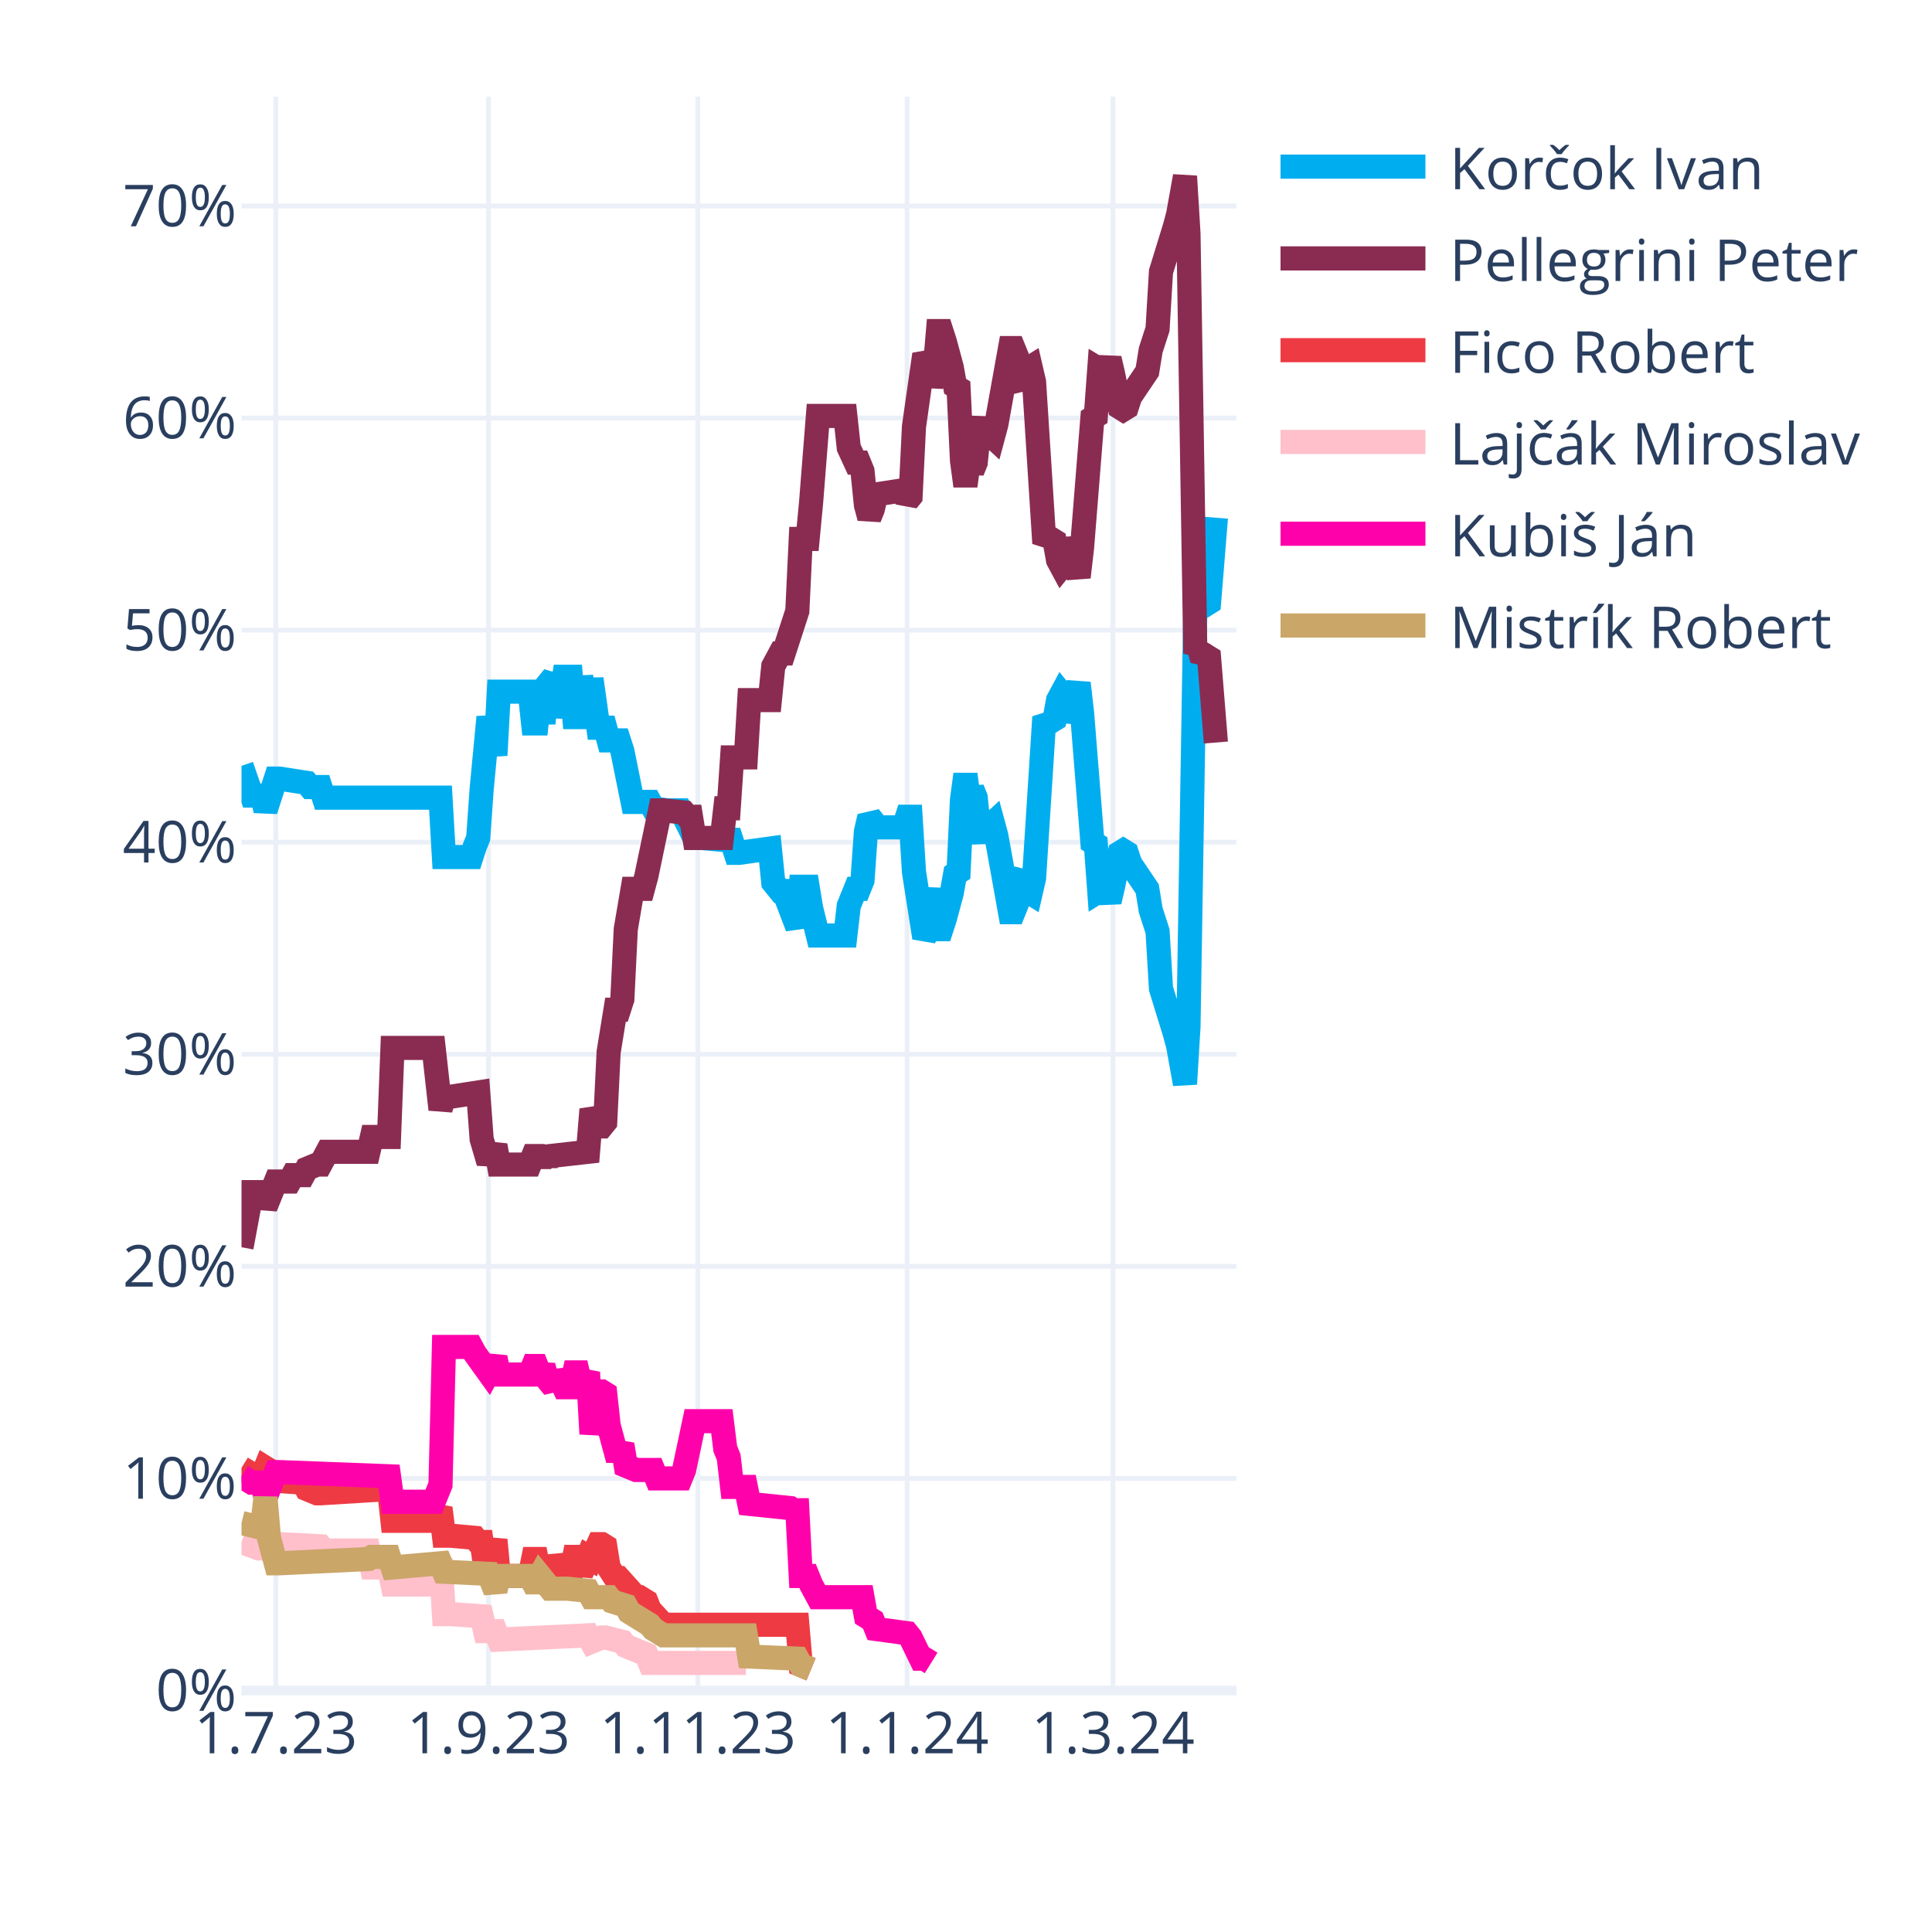
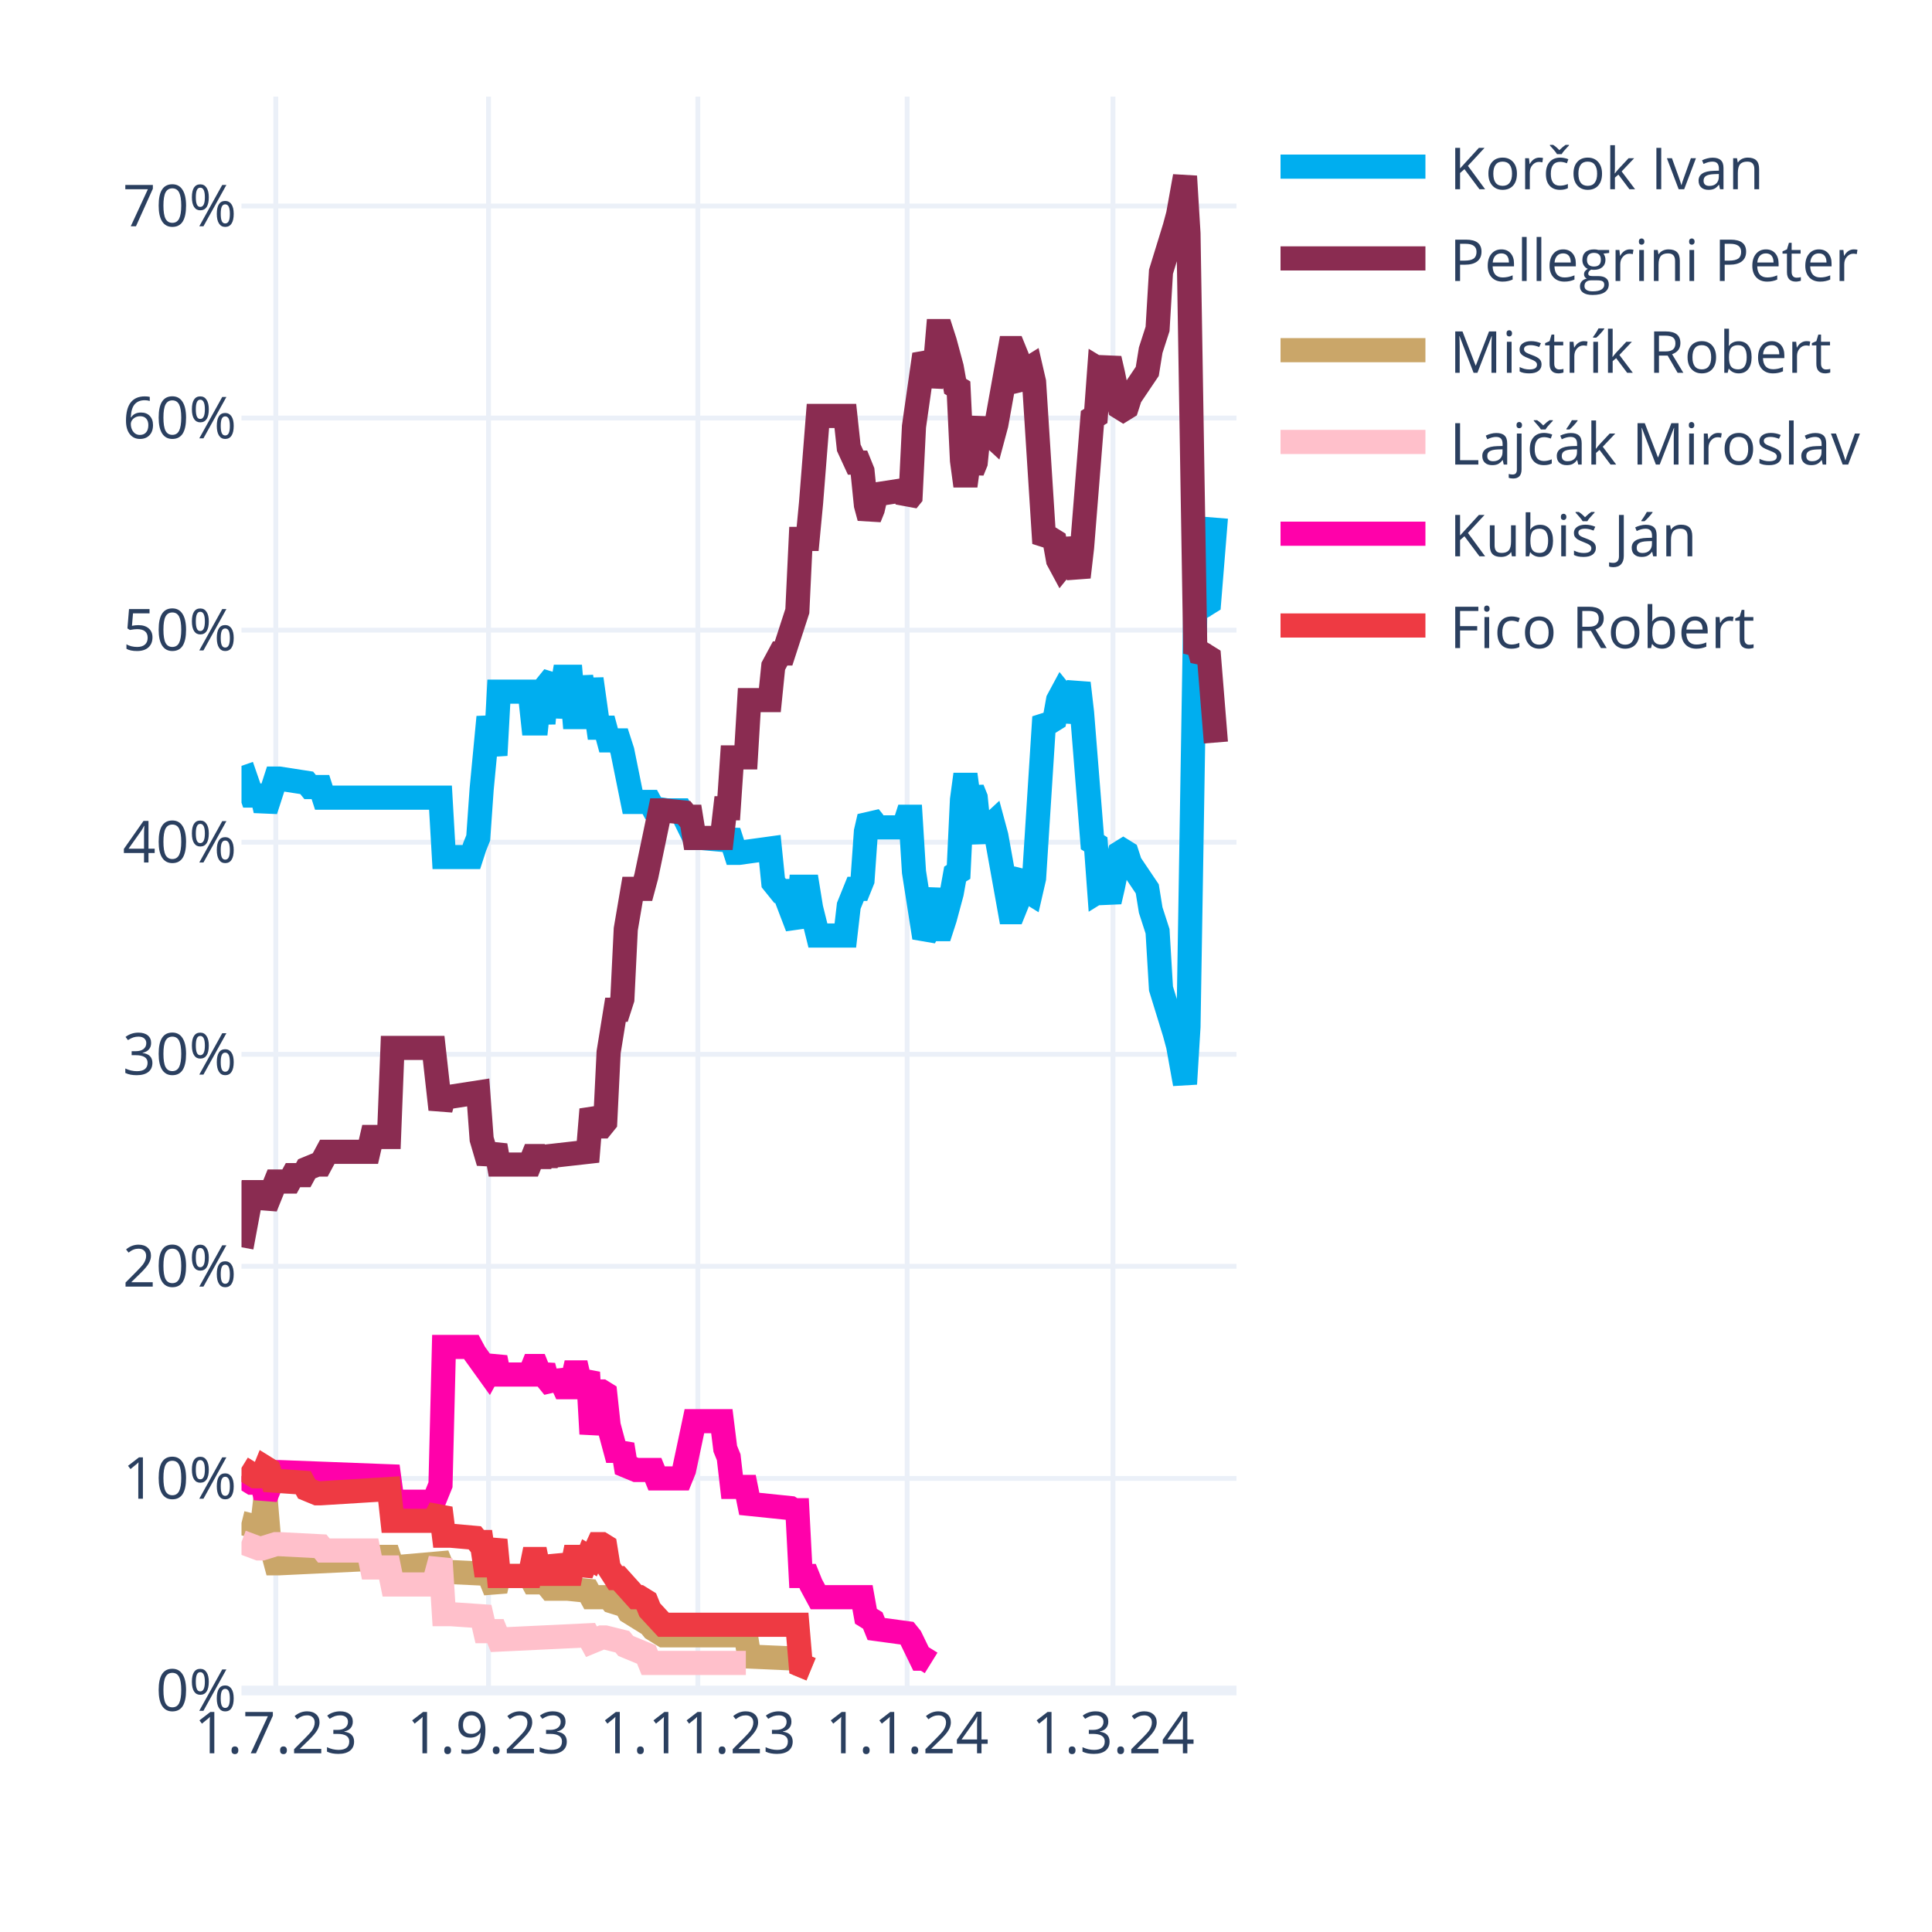
<svg xmlns="http://www.w3.org/2000/svg" class="main-svg" width="400" height="400" style="" viewBox="0 0 400 400">
  <rect x="0" y="0" width="400" height="400" style="fill: rgb(255, 255, 255); fill-opacity: 1;" />
-   <defs id="defs-30b3c7">
+   <defs id="defs-5627c2">
    <g class="clips">
-       <clipPath id="clip30b3c7xyplot" class="plotclip">
+       <clipPath id="clip5627c2xyplot" class="plotclip">
        <rect width="206" height="330" />
      </clipPath>
-       <clipPath class="axesclip" id="clip30b3c7x">
+       <clipPath class="axesclip" id="clip5627c2x">
        <rect x="50" y="0" width="206" height="400" />
      </clipPath>
-       <clipPath class="axesclip" id="clip30b3c7y">
+       <clipPath class="axesclip" id="clip5627c2y">
        <rect x="0" y="20" width="400" height="330" />
      </clipPath>
-       <clipPath class="axesclip" id="clip30b3c7xy">
+       <clipPath class="axesclip" id="clip5627c2xy">
        <rect x="50" y="20" width="206" height="330" />
      </clipPath>
    </g>
    <g class="gradients" />
    <g class="patterns" />
  </defs>
  <g class="bglayer" />
  <g class="layer-below">
    <g class="imagelayer" />
    <g class="shapelayer" />
  </g>
  <g class="cartesianlayer">
    <g class="subplot xy">
      <g class="layer-subplot">
        <g class="shapelayer" />
        <g class="imagelayer" />
      </g>
      <g class="minor-gridlayer">
        <g class="x" />
        <g class="y" />
      </g>
      <g class="gridlayer">
        <g class="x">
          <path class="xgrid crisp" transform="translate(57.1,0)" d="M0,20v330" style="stroke: rgb(235, 240, 248); stroke-opacity: 1; stroke-width: 1px;" />
          <path class="xgrid crisp" transform="translate(101.14,0)" d="M0,20v330" style="stroke: rgb(235, 240, 248); stroke-opacity: 1; stroke-width: 1px;" />
          <path class="xgrid crisp" transform="translate(144.48,0)" d="M0,20v330" style="stroke: rgb(235, 240, 248); stroke-opacity: 1; stroke-width: 1px;" />
          <path class="xgrid crisp" transform="translate(187.81,0)" d="M0,20v330" style="stroke: rgb(235, 240, 248); stroke-opacity: 1; stroke-width: 1px;" />
          <path class="xgrid crisp" transform="translate(230.43,0)" d="M0,20v330" style="stroke: rgb(235, 240, 248); stroke-opacity: 1; stroke-width: 1px;" />
        </g>
        <g class="y">
          <path class="ygrid crisp" transform="translate(0,306.09)" d="M50,0h206" style="stroke: rgb(235, 240, 248); stroke-opacity: 1; stroke-width: 1px;" />
          <path class="ygrid crisp" transform="translate(0,262.18)" d="M50,0h206" style="stroke: rgb(235, 240, 248); stroke-opacity: 1; stroke-width: 1px;" />
          <path class="ygrid crisp" transform="translate(0,218.28)" d="M50,0h206" style="stroke: rgb(235, 240, 248); stroke-opacity: 1; stroke-width: 1px;" />
          <path class="ygrid crisp" transform="translate(0,174.37)" d="M50,0h206" style="stroke: rgb(235, 240, 248); stroke-opacity: 1; stroke-width: 1px;" />
          <path class="ygrid crisp" transform="translate(0,130.46)" d="M50,0h206" style="stroke: rgb(235, 240, 248); stroke-opacity: 1; stroke-width: 1px;" />
          <path class="ygrid crisp" transform="translate(0,86.55)" d="M50,0h206" style="stroke: rgb(235, 240, 248); stroke-opacity: 1; stroke-width: 1px;" />
          <path class="ygrid crisp" transform="translate(0,42.65)" d="M50,0h206" style="stroke: rgb(235, 240, 248); stroke-opacity: 1; stroke-width: 1px;" />
        </g>
      </g>
      <g class="zerolinelayer">
        <path class="yzl zl crisp" transform="translate(0,350)" d="M50,0h206" style="stroke: rgb(235, 240, 248); stroke-opacity: 1; stroke-width: 2px;" />
      </g>
      <g class="layer-between">
        <g class="shapelayer" />
        <g class="imagelayer" />
      </g>
      <path class="xlines-below" />
      <path class="ylines-below" />
      <g class="overlines-below" />
      <g class="xaxislayer-below" />
      <g class="yaxislayer-below" />
      <g class="overaxes-below" />
      <g class="overplot">
-         <g class="xy" transform="translate(50,20)" clip-path="url(#clip30b3c7xyplot)">
+         <g class="xy" transform="translate(50,20)" clip-path="url(#clip5627c2xyplot)">
          <g class="scatterlayer mlayer">
-             <g class="trace scatter trace63abde" style="stroke-miterlimit: 2; opacity: 1;">
+             <g class="trace scatter trace3ef5e2" style="stroke-miterlimit: 2; opacity: 1;">
              <g class="fills" />
              <g class="errorbars" />
              <g class="lines">
                <path class="js-line" d="M0,138.56L2.13,144.71L2.84,144.71L4.26,144.71L4.97,147.78L7.1,141.2L7.81,141.2L13.5,142.08L14.21,142.95L16.34,142.95L17.05,145.15L41.2,145.15L41.91,157.44L47.59,157.44L48.3,155.25L49.01,153.49L49.72,143.39L51.14,128.46L51.86,132.42L52.57,136.37L53.28,123.2L59.67,123.2L60.38,129.78L61.09,129.78L61.8,123.2L62.51,129.78L63.22,121.88L64.64,120.12L65.35,128.46L66.77,120.12L67.48,120.12L68.19,120.12L68.9,128.46L69.61,128.46L70.32,120.12L71.74,128.46L72.46,120.56L73.88,130.66L74.59,130.66L75.3,130.66L76.01,133.29L78.14,133.29L78.85,135.49L80.98,146.03L81.69,146.03L84.53,146.03L85.24,147.34L88.08,147.78L88.79,147.78L90.92,147.78L91.63,149.1L93.77,153.49L95.19,153.49L100.16,153.93L100.87,152.17L102.29,156.57L103,156.57L109.39,155.69L110.1,162.71L111.52,164.47L112.23,164.47L115.08,171.93L115.79,163.59L117.21,163.59L117.92,167.98L119.34,173.69L120.05,173.69L125.02,173.69L125.73,167.54L127.15,164.03L127.86,164.03L128.57,162.27L129.28,152.17L129.99,149.1L130.7,149.98L131.41,151.3L137.1,151.3L137.81,149.1L138.52,149.1L139.23,160.52L141.36,174.13L142.07,172.81L143.49,164.03L144.2,172.37L144.91,172.37L145.62,170.18L147.04,164.91L147.75,160.96L148.46,160.52L149.17,145.59L149.88,140.32L150.59,145.59L151.3,143.39L152.01,145.15L152.72,152.17L153.43,153.93L154.14,151.74L155.57,150.42L156.28,153.05L159.12,168.86L159.83,168.86L160.54,167.1L161.25,161.83L161.96,160.96L162.67,164.47L163.38,164.91L164.09,161.83L166.22,128.46L166.93,129.34L167.64,129.34L168.35,128.9L169.06,124.95L169.77,123.63L170.48,124.51L171.19,129.34L173.32,121.44L174.03,127.59L176.17,154.37L176.88,154.81L177.59,164.47L178.3,164.03L179.01,164.47L179.72,166.66L180.43,163.59L181.85,156.57L182.56,156.13L183.27,156.57L183.98,158.76L187.53,164.03L188.24,168.42L189.66,172.81L190.37,184.67L193.21,193.89L193.92,196.52L195.34,204.42L196.06,192.57L197.48,105.63L198.19,106.95L198.9,104.32L199.61,105.19L200.32,104.75L201.74,87.19" style="vector-effect: none; fill: none; stroke: rgb(0, 174, 239); stroke-opacity: 1; stroke-width: 5px; opacity: 1;" />
              </g>
              <g class="points" />
              <g class="text" />
            </g>
-             <g class="trace scatter traceb7a797" style="stroke-miterlimit: 2; opacity: 1;">
+             <g class="trace scatter trace4282b8" style="stroke-miterlimit: 2; opacity: 1;">
              <g class="fills" />
              <g class="errorbars" />
              <g class="lines">
                <path class="js-line" d="M0,238.23L2.13,226.82L2.84,226.82L4.26,226.82L4.97,229.89L7.1,224.62L7.81,224.62L9.94,224.62L10.66,223.3L12.79,223.3L13.5,221.99L15.63,221.11L16.34,221.11L17.76,218.47L18.47,218.47L26.28,218.47L26.99,215.4L30.54,215.4L31.26,196.96L39.78,196.96L41.2,209.69L41.91,207.06L43.33,207.06L49.01,206.18L49.72,215.84L51.14,220.67L51.86,218.91L52.57,217.16L53.28,221.11L59.67,221.11L60.38,219.35L61.09,219.35L61.8,221.11L62.51,219.35L63.22,220.67L63.93,219.35L71.74,218.47L72.46,209.69L73.88,213.21L74.59,213.21L75.3,212.33L76.01,197.84L77.43,189.06L78.14,189.06L78.85,186.86L79.56,172.37L80.98,164.03L81.69,164.03L83.11,164.03L83.82,161.39L86.66,147.78L87.37,147.78L91.63,148.22L92.34,149.1L93.06,149.1L93.77,153.49L99.45,153.49L100.16,147.34L100.87,147.34L101.58,136.81L104.42,136.81L105.13,124.95L109.39,124.95L110.1,117.93L111.52,115.29L112.23,115.29L115.08,106.51L115.79,91.58L117.21,91.58L117.92,84.12L119.34,66.12L120.05,66.12L125.02,66.12L125.73,72.7L127.15,75.78L127.86,75.78L128.57,77.53L129.28,84.56L129.99,87.19L130.7,85.43L131.41,82.36L137.1,81.48L137.81,83.68L138.52,82.8L139.23,68.31L141.36,53.38L142.07,54.7L142.78,59.97L143.49,56.89L144.2,48.55L144.91,48.55L145.62,50.75L147.04,56.02L147.75,59.97L148.46,60.41L149.17,75.34L149.88,80.61L150.59,75.34L151.3,77.53L152.01,75.78L152.72,68.75L153.43,66.99L154.14,69.19L155.57,70.51L156.28,67.87L159.12,52.07L159.83,52.07L160.54,53.82L161.25,59.09L161.96,59.97L162.67,56.46L163.38,56.02L164.09,59.09L166.22,92.46L166.93,91.58L167.64,91.58L168.35,92.02L169.06,95.97L169.77,97.29L170.48,96.41L171.19,91.58L173.32,99.49L174.03,93.34L176.17,66.55L176.88,66.12L177.59,56.46L178.3,56.89L179.01,56.46L179.72,54.26L180.43,57.33L181.85,64.36L182.56,64.8L183.27,64.36L183.98,62.16L187.53,56.89L188.24,52.5L189.66,48.11L190.37,36.26L193.21,27.04L193.92,24.4L195.34,16.5L196.06,28.36L197.48,115.29L198.19,113.97L198.9,116.61L199.61,115.73L200.32,116.17L201.74,133.73" style="vector-effect: none; fill: none; stroke: rgb(138, 44, 81); stroke-opacity: 1; stroke-width: 5px; opacity: 1;" />
              </g>
              <g class="points" />
              <g class="text" />
            </g>
-             <g class="trace scatter tracecc5260" style="stroke-miterlimit: 2; opacity: 1;">
+             <g class="trace scatter trace2468ae" style="stroke-miterlimit: 2; opacity: 1;">
+               <g class="fills" />
+               <g class="errorbars" />
+               <g class="lines">
+                 <path class="js-line" d="M0,295.31L3.55,296.19L4.26,296.19L4.97,290.04L5.68,298.39L7.1,303.66L7.81,303.66L26.28,302.78L26.99,302.34L30.54,302.34L31.26,304.53L41.2,303.66L41.91,305.41L51.14,305.85L51.86,307.61L52.57,309.36L53.28,306.29L59.67,306.29L60.38,307.61L61.09,307.61L61.8,306.29L63.93,308.92L64.64,308.92L66.77,308.92L67.48,308.92L71.74,309.36L72.46,310.68L76.01,310.68L76.72,311.56L79.56,312.44L80.27,313.75L84.53,316.39L85.24,317.27L87.37,318.58L88.08,318.58L104.42,318.58L105.13,322.97L115.08,323.41L115.79,324.73L117.92,325.61" style="vector-effect: none; fill: none; stroke: rgb(202, 166, 105); stroke-opacity: 1; stroke-width: 5px; opacity: 1;" />
+               </g>
+               <g class="points" />
+               <g class="text" />
+             </g>
+             <g class="trace scatter tracecad4f3" style="stroke-miterlimit: 2; opacity: 1;">
+               <g class="fills" />
+               <g class="errorbars" />
+               <g class="lines">
+                 <path class="js-line" d="M0,299.26L3.55,300.58L4.26,300.58L7.1,299.7L7.81,299.7L16.34,300.14L17.05,301.02L26.28,301.02L26.99,304.53L30.54,304.53L31.26,308.05L39.78,308.05L41.2,302.78L41.91,314.19L43.33,314.19L49.72,314.63L50.43,317.71L52.57,317.71L53.28,319.46L71.74,318.58L72.46,319.9L74.59,319.02L75.3,319.02L78.85,319.9L79.56,320.78L83.82,322.54L84.53,324.29L104.42,324.29" style="vector-effect: none; fill: none; stroke: rgb(255, 192, 203); stroke-opacity: 1; stroke-width: 5px; opacity: 1;" />
+               </g>
+               <g class="points" />
+               <g class="text" />
+             </g>
+             <g class="trace scatter trace5bf5dd" style="stroke-miterlimit: 2; opacity: 1;">
+               <g class="fills" />
+               <g class="errorbars" />
+               <g class="lines">
+                 <path class="js-line" d="M0,285.65L2.13,286.97L2.84,286.97L4.26,286.97L4.97,290.04L7.1,284.78L7.81,284.78L30.54,285.65L31.26,290.92L39.78,290.92L41.2,287.41L41.91,258.87L43.33,258.87L47.59,258.87L48.3,260.19L51.14,264.14L51.86,262.82L52.57,261.07L53.28,264.58L59.67,264.58L60.38,262.82L61.09,262.82L61.8,264.58L62.51,262.82L63.22,265.46L64.64,267.21L65.35,264.14L66.77,267.21L67.48,267.21L68.19,267.21L68.9,264.14L69.61,264.14L70.32,267.21L71.74,264.14L72.46,276.87L73.88,268.09L74.59,268.09L75.3,268.53L76.01,275.12L77.43,280.38L78.14,280.38L78.85,279.07L79.56,283.46L81.69,284.34L82.4,284.34L85.24,284.34L85.95,286.09L90.92,286.09L91.63,284.34L93.77,274.24L95.19,274.24L99.45,274.24L100.16,279.95L100.87,281.7L101.58,287.85L104.42,287.85L105.13,291.36L113.66,292.24L114.37,292.68L115.08,292.68L115.79,306.29L117.21,306.29L117.92,308.05L119.34,310.68L120.05,310.68L128.57,310.68L129.28,314.63L130.7,315.51L131.41,317.27L137.81,318.14L138.52,319.02L140.65,323.41L141.36,323.41L142.78,324.29" style="vector-effect: none; fill: none; stroke: rgb(255, 1, 170); stroke-opacity: 1; stroke-width: 5px; opacity: 1;" />
+               </g>
+               <g class="points" />
+               <g class="text" />
+             </g>
+             <g class="trace scatter tracec53875" style="stroke-miterlimit: 2; opacity: 1;">
              <g class="fills" />
              <g class="errorbars" />
              <g class="lines">
                <path class="js-line" d="M0,283.9L2.84,285.65L3.55,285.65L4.26,285.65L4.97,283.9L5.68,284.34L6.39,286.53L12.79,286.97L13.5,288.29L15.63,289.17L16.34,289.17L30.54,288.29L31.26,294.87L39.78,294.87L41.2,292.24L41.91,297.95L43.33,297.95L48.3,298.39L49.01,299.26L49.72,299.26L50.43,304.09L51.14,304.09L51.86,301.46L52.57,298.83L53.28,306.29L59.67,306.29L60.38,302.78L61.09,302.78L61.8,306.29L62.51,302.78L63.22,305.85L64.64,305.85L65.35,302.34L66.77,305.85L67.48,305.85L68.19,305.85L68.9,302.34L69.61,302.34L70.32,305.85L71.74,302.34L72.46,302.78L73.88,299.7L74.59,299.7L75.3,300.14L76.01,304.53L77.43,306.73L78.14,306.73L81.69,310.68L82.4,310.68L83.82,311.56L84.53,313.32L87.37,316.39L88.08,316.39L115.08,316.39L115.79,324.73L117.92,325.61" style="vector-effect: none; fill: none; stroke: rgb(238, 58, 67); stroke-opacity: 1; stroke-width: 5px; opacity: 1;" />
-               </g>
-               <g class="points" />
-               <g class="text" />
-             </g>
-             <g class="trace scatter trace758bb4" style="stroke-miterlimit: 2; opacity: 1;">
-               <g class="fills" />
-               <g class="errorbars" />
-               <g class="lines">
-                 <path class="js-line" d="M0,299.26L3.55,300.58L4.26,300.58L7.1,299.7L7.81,299.7L16.34,300.14L17.05,301.02L26.28,301.02L26.99,304.53L30.54,304.53L31.26,308.05L39.78,308.05L41.2,302.78L41.91,314.19L43.33,314.19L49.72,314.63L50.43,317.71L52.57,317.71L53.28,319.46L71.74,318.58L72.46,319.9L74.59,319.02L75.3,319.02L78.85,319.9L79.56,320.78L83.82,322.54L84.53,324.29L104.42,324.29" style="vector-effect: none; fill: none; stroke: rgb(255, 192, 203); stroke-opacity: 1; stroke-width: 5px; opacity: 1;" />
-               </g>
-               <g class="points" />
-               <g class="text" />
-             </g>
-             <g class="trace scatter trace329ba1" style="stroke-miterlimit: 2; opacity: 1;">
-               <g class="fills" />
-               <g class="errorbars" />
-               <g class="lines">
-                 <path class="js-line" d="M0,285.65L2.13,286.97L2.84,286.97L4.26,286.97L4.97,290.04L7.1,284.78L7.81,284.78L30.54,285.65L31.26,290.92L39.78,290.92L41.2,287.41L41.91,258.87L43.33,258.87L47.59,258.87L48.3,260.19L51.14,264.14L51.86,262.82L52.57,261.07L53.28,264.58L59.67,264.58L60.38,262.82L61.09,262.82L61.8,264.58L62.51,262.82L63.22,265.46L64.64,267.21L65.35,264.14L66.77,267.21L67.48,267.21L68.19,267.21L68.9,264.14L69.61,264.14L70.32,267.21L71.74,264.14L72.46,276.87L73.88,268.09L74.59,268.09L75.3,268.53L76.01,275.12L77.43,280.38L78.14,280.38L78.85,279.07L79.56,283.46L81.69,284.34L82.4,284.34L85.24,284.34L85.95,286.09L90.92,286.09L91.63,284.34L93.77,274.24L95.19,274.24L99.45,274.24L100.16,279.95L100.87,281.7L101.58,287.85L104.42,287.85L105.13,291.36L113.66,292.24L114.37,292.68L115.08,292.68L115.79,306.29L117.21,306.29L117.92,308.05L119.34,310.68L120.05,310.68L128.57,310.68L129.28,314.63L130.7,315.51L131.41,317.27L137.81,318.14L138.52,319.02L140.65,323.41L141.36,323.41L142.78,324.29" style="vector-effect: none; fill: none; stroke: rgb(255, 1, 170); stroke-opacity: 1; stroke-width: 5px; opacity: 1;" />
-               </g>
-               <g class="points" />
-               <g class="text" />
-             </g>
-             <g class="trace scatter trace994760" style="stroke-miterlimit: 2; opacity: 1;">
-               <g class="fills" />
-               <g class="errorbars" />
-               <g class="lines">
-                 <path class="js-line" d="M0,295.31L3.55,296.19L4.26,296.19L4.97,290.04L5.68,298.39L7.1,303.66L7.81,303.66L26.28,302.78L26.99,302.34L30.54,302.34L31.26,304.53L41.2,303.66L41.91,305.41L51.14,305.85L51.86,307.61L52.57,309.36L53.28,306.29L59.67,306.29L60.38,307.61L61.09,307.61L61.8,306.29L63.93,308.92L64.64,308.92L66.77,308.92L67.48,308.92L71.74,309.36L72.46,310.68L76.01,310.68L76.72,311.56L79.56,312.44L80.27,313.75L84.53,316.39L85.24,317.27L87.37,318.58L88.08,318.58L104.42,318.58L105.13,322.97L115.08,323.41L115.79,324.73L117.92,325.61" style="vector-effect: none; fill: none; stroke: rgb(202, 166, 105); stroke-opacity: 1; stroke-width: 5px; opacity: 1;" />
              </g>
              <g class="points" />
              <g class="text" />
            </g>
          </g>
        </g>
      </g>
      <path class="xlines-above crisp" d="M0,0" style="fill: none;" />
      <path class="ylines-above crisp" d="M0,0" style="fill: none;" />
      <g class="overlines-above" />
      <g class="xaxislayer-above">
        <g class="xtick">
          <text text-anchor="middle" x="0" y="363" transform="translate(57.1,0)" style="font-family: 'Open Sans', verdana, arial, sans-serif; font-size: 12px; fill: rgb(42, 63, 95); fill-opacity: 1; white-space: pre; opacity: 1;">1.7.23</text>
        </g>
        <g class="xtick">
          <text text-anchor="middle" x="0" y="363" style="font-family: 'Open Sans', verdana, arial, sans-serif; font-size: 12px; fill: rgb(42, 63, 95); fill-opacity: 1; white-space: pre; opacity: 1;" transform="translate(101.14,0)">1.9.23</text>
        </g>
        <g class="xtick">
          <text text-anchor="middle" x="0" y="363" style="font-family: 'Open Sans', verdana, arial, sans-serif; font-size: 12px; fill: rgb(42, 63, 95); fill-opacity: 1; white-space: pre; opacity: 1;" transform="translate(144.48,0)">1.11.23</text>
        </g>
        <g class="xtick">
          <text text-anchor="middle" x="0" y="363" style="font-family: 'Open Sans', verdana, arial, sans-serif; font-size: 12px; fill: rgb(42, 63, 95); fill-opacity: 1; white-space: pre; opacity: 1;" transform="translate(187.81,0)">1.1.24</text>
        </g>
        <g class="xtick">
          <text text-anchor="middle" x="0" y="363" style="font-family: 'Open Sans', verdana, arial, sans-serif; font-size: 12px; fill: rgb(42, 63, 95); fill-opacity: 1; white-space: pre; opacity: 1;" transform="translate(230.43,0)">1.3.24</text>
        </g>
      </g>
      <g class="yaxislayer-above">
        <g class="ytick">
          <text text-anchor="end" x="49" y="4.2" transform="translate(0,350)" style="font-family: 'Open Sans', verdana, arial, sans-serif; font-size: 12px; fill: rgb(42, 63, 95); fill-opacity: 1; white-space: pre; opacity: 1;">0%</text>
        </g>
        <g class="ytick">
          <text text-anchor="end" x="49" y="4.2" style="font-family: 'Open Sans', verdana, arial, sans-serif; font-size: 12px; fill: rgb(42, 63, 95); fill-opacity: 1; white-space: pre; opacity: 1;" transform="translate(0,306.09)">10%</text>
        </g>
        <g class="ytick">
          <text text-anchor="end" x="49" y="4.2" style="font-family: 'Open Sans', verdana, arial, sans-serif; font-size: 12px; fill: rgb(42, 63, 95); fill-opacity: 1; white-space: pre; opacity: 1;" transform="translate(0,262.18)">20%</text>
        </g>
        <g class="ytick">
          <text text-anchor="end" x="49" y="4.2" style="font-family: 'Open Sans', verdana, arial, sans-serif; font-size: 12px; fill: rgb(42, 63, 95); fill-opacity: 1; white-space: pre; opacity: 1;" transform="translate(0,218.28)">30%</text>
        </g>
        <g class="ytick">
          <text text-anchor="end" x="49" y="4.2" style="font-family: 'Open Sans', verdana, arial, sans-serif; font-size: 12px; fill: rgb(42, 63, 95); fill-opacity: 1; white-space: pre; opacity: 1;" transform="translate(0,174.37)">40%</text>
        </g>
        <g class="ytick">
          <text text-anchor="end" x="49" y="4.2" style="font-family: 'Open Sans', verdana, arial, sans-serif; font-size: 12px; fill: rgb(42, 63, 95); fill-opacity: 1; white-space: pre; opacity: 1;" transform="translate(0,130.46)">50%</text>
        </g>
        <g class="ytick">
          <text text-anchor="end" x="49" y="4.2" style="font-family: 'Open Sans', verdana, arial, sans-serif; font-size: 12px; fill: rgb(42, 63, 95); fill-opacity: 1; white-space: pre; opacity: 1;" transform="translate(0,86.55)">60%</text>
        </g>
        <g class="ytick">
          <text text-anchor="end" x="49" y="4.2" style="font-family: 'Open Sans', verdana, arial, sans-serif; font-size: 12px; fill: rgb(42, 63, 95); fill-opacity: 1; white-space: pre; opacity: 1;" transform="translate(0,42.65)">70%</text>
        </g>
      </g>
      <g class="overaxes-above" />
    </g>
  </g>
  <g class="polarlayer" />
  <g class="smithlayer" />
  <g class="ternarylayer" />
  <g class="geolayer" />
  <g class="funnelarealayer" />
  <g class="pielayer" />
  <g class="iciclelayer" />
  <g class="treemaplayer" />
  <g class="sunburstlayer" />
  <g class="glimages" />
-   <defs id="topdefs-30b3c7">
+   <defs id="topdefs-5627c2">
    <g class="clips" />
-     <clipPath id="legend30b3c7">
+     <clipPath id="legend5627c2">
      <rect width="128" height="124" x="0" y="0" />
    </clipPath>
  </defs>
  <g class="layer-above">
    <g class="imagelayer" />
    <g class="shapelayer" />
  </g>
  <g class="infolayer">
    <g class="legend" pointer-events="all" transform="translate(260.12,20)">
      <rect class="bg" shape-rendering="crispEdges" width="128" height="124" x="0" y="0" style="stroke: rgb(68, 68, 68); stroke-opacity: 1; fill: rgb(255, 255, 255); fill-opacity: 1; stroke-width: 0px;" />
-       <g class="scrollbox" transform="" clip-path="url(#legend30b3c7)">
+       <g class="scrollbox" transform="" clip-path="url(#legend5627c2)">
        <g class="groups">
          <g class="traces" transform="translate(0,14.5)" style="opacity: 1;">
            <text class="legendtext" text-anchor="start" x="40" y="4.68" style="font-family: 'Open Sans', verdana, arial, sans-serif; font-size: 12px; fill: rgb(42, 63, 95); fill-opacity: 1; white-space: pre;">Korčok Ivan</text>
            <g class="layers" style="opacity: 1;">
              <g class="legendfill" />
              <g class="legendlines">
                <path class="js-line" d="M5,0h30" style="fill: none; stroke: rgb(0, 174, 239); stroke-opacity: 1; stroke-width: 5px;" />
              </g>
              <g class="legendsymbols">
                <g class="legendpoints" />
              </g>
            </g>
            <rect class="legendtoggle" x="0" y="-9.5" width="122.703" height="19" style="fill: rgb(0, 0, 0); fill-opacity: 0;" />
          </g>
          <g class="traces" transform="translate(0,33.5)" style="opacity: 1;">
            <text class="legendtext" text-anchor="start" x="40" y="4.68" style="font-family: 'Open Sans', verdana, arial, sans-serif; font-size: 12px; fill: rgb(42, 63, 95); fill-opacity: 1; white-space: pre;">Pellegrini Peter</text>
            <g class="layers" style="opacity: 1;">
              <g class="legendfill" />
              <g class="legendlines">
                <path class="js-line" d="M5,0h30" style="fill: none; stroke: rgb(138, 44, 81); stroke-opacity: 1; stroke-width: 5px;" />
              </g>
              <g class="legendsymbols">
                <g class="legendpoints" />
              </g>
            </g>
            <rect class="legendtoggle" x="0" y="-9.5" width="122.703" height="19" style="fill: rgb(0, 0, 0); fill-opacity: 0;" />
          </g>
          <g class="traces" transform="translate(0,52.5)" style="opacity: 1;">
-             <text class="legendtext" text-anchor="start" x="40" y="4.68" style="font-family: 'Open Sans', verdana, arial, sans-serif; font-size: 12px; fill: rgb(42, 63, 95); fill-opacity: 1; white-space: pre;">Fico Robert</text>
-             <g class="layers" style="opacity: 1;">
-               <g class="legendfill" />
-               <g class="legendlines">
-                 <path class="js-line" d="M5,0h30" style="fill: none; stroke: rgb(238, 58, 67); stroke-opacity: 1; stroke-width: 5px;" />
+             <text class="legendtext" text-anchor="start" x="40" y="4.68" style="font-family: 'Open Sans', verdana, arial, sans-serif; font-size: 12px; fill: rgb(42, 63, 95); fill-opacity: 1; white-space: pre;">Mistrík Robert</text>
+             <g class="layers" style="opacity: 1;">
+               <g class="legendfill" />
+               <g class="legendlines">
+                 <path class="js-line" d="M5,0h30" style="fill: none; stroke: rgb(202, 166, 105); stroke-opacity: 1; stroke-width: 5px;" />
              </g>
              <g class="legendsymbols">
                <g class="legendpoints" />
              </g>
            </g>
            <rect class="legendtoggle" x="0" y="-9.5" width="122.703" height="19" style="fill: rgb(0, 0, 0); fill-opacity: 0;" />
          </g>
          <g class="traces" transform="translate(0,71.5)" style="opacity: 1;">
            <text class="legendtext" text-anchor="start" x="40" y="4.68" style="font-family: 'Open Sans', verdana, arial, sans-serif; font-size: 12px; fill: rgb(42, 63, 95); fill-opacity: 1; white-space: pre;">Lajčák Miroslav</text>
            <g class="layers" style="opacity: 1;">
              <g class="legendfill" />
              <g class="legendlines">
                <path class="js-line" d="M5,0h30" style="fill: none; stroke: rgb(255, 192, 203); stroke-opacity: 1; stroke-width: 5px;" />
              </g>
              <g class="legendsymbols">
                <g class="legendpoints" />
              </g>
            </g>
            <rect class="legendtoggle" x="0" y="-9.5" width="122.703" height="19" style="fill: rgb(0, 0, 0); fill-opacity: 0;" />
          </g>
          <g class="traces" transform="translate(0,90.5)" style="opacity: 1;">
            <text class="legendtext" text-anchor="start" x="40" y="4.68" style="font-family: 'Open Sans', verdana, arial, sans-serif; font-size: 12px; fill: rgb(42, 63, 95); fill-opacity: 1; white-space: pre;">Kubiš Ján</text>
            <g class="layers" style="opacity: 1;">
              <g class="legendfill" />
              <g class="legendlines">
                <path class="js-line" d="M5,0h30" style="fill: none; stroke: rgb(255, 1, 170); stroke-opacity: 1; stroke-width: 5px;" />
              </g>
              <g class="legendsymbols">
                <g class="legendpoints" />
              </g>
            </g>
            <rect class="legendtoggle" x="0" y="-9.5" width="122.703" height="19" style="fill: rgb(0, 0, 0); fill-opacity: 0;" />
          </g>
          <g class="traces" transform="translate(0,109.5)" style="opacity: 1;">
-             <text class="legendtext" text-anchor="start" x="40" y="4.68" style="font-family: 'Open Sans', verdana, arial, sans-serif; font-size: 12px; fill: rgb(42, 63, 95); fill-opacity: 1; white-space: pre;">Mistrík Robert</text>
-             <g class="layers" style="opacity: 1;">
-               <g class="legendfill" />
-               <g class="legendlines">
-                 <path class="js-line" d="M5,0h30" style="fill: none; stroke: rgb(202, 166, 105); stroke-opacity: 1; stroke-width: 5px;" />
+             <text class="legendtext" text-anchor="start" x="40" y="4.68" style="font-family: 'Open Sans', verdana, arial, sans-serif; font-size: 12px; fill: rgb(42, 63, 95); fill-opacity: 1; white-space: pre;">Fico Robert</text>
+             <g class="layers" style="opacity: 1;">
+               <g class="legendfill" />
+               <g class="legendlines">
+                 <path class="js-line" d="M5,0h30" style="fill: none; stroke: rgb(238, 58, 67); stroke-opacity: 1; stroke-width: 5px;" />
              </g>
              <g class="legendsymbols">
                <g class="legendpoints" />
              </g>
            </g>
            <rect class="legendtoggle" x="0" y="-9.5" width="122.703" height="19" style="fill: rgb(0, 0, 0); fill-opacity: 0;" />
          </g>
        </g>
      </g>
      <rect class="scrollbar" rx="20" ry="3" width="0" height="0" x="0" y="0" style="fill: rgb(128, 139, 164); fill-opacity: 1;" />
    </g>
    <g class="g-gtitle" />
    <g class="g-xtitle" />
    <g class="g-ytitle" />
  </g>
</svg>
